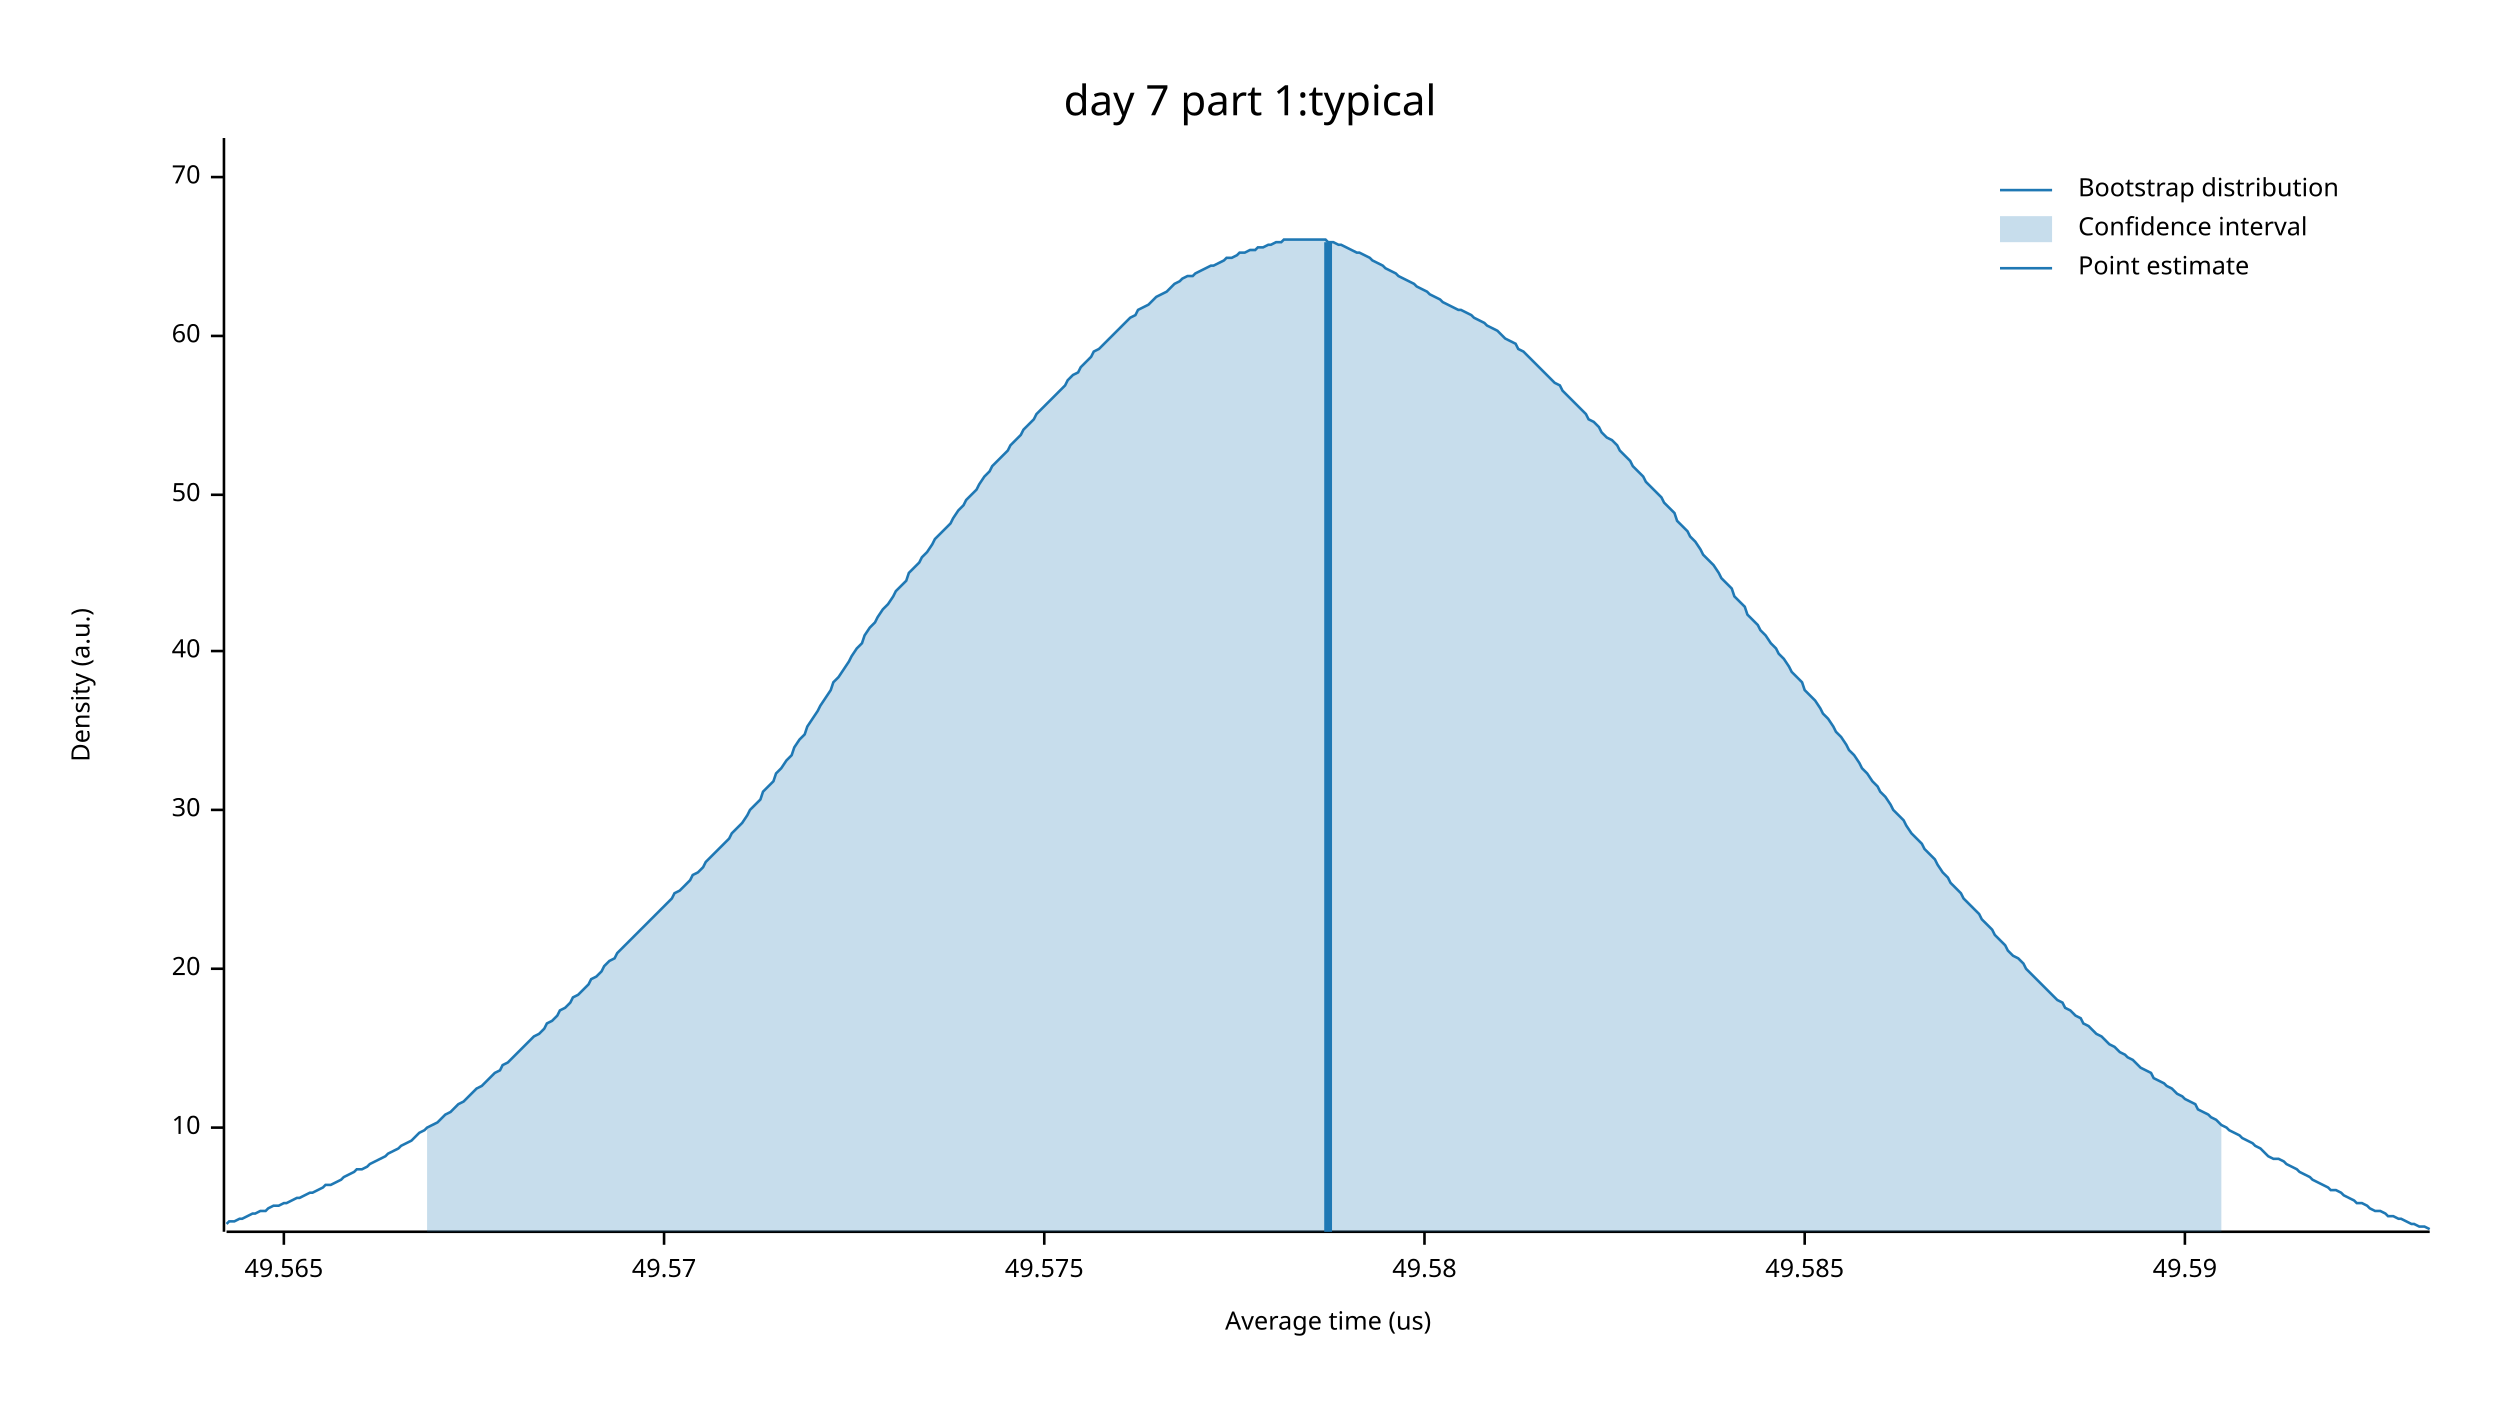
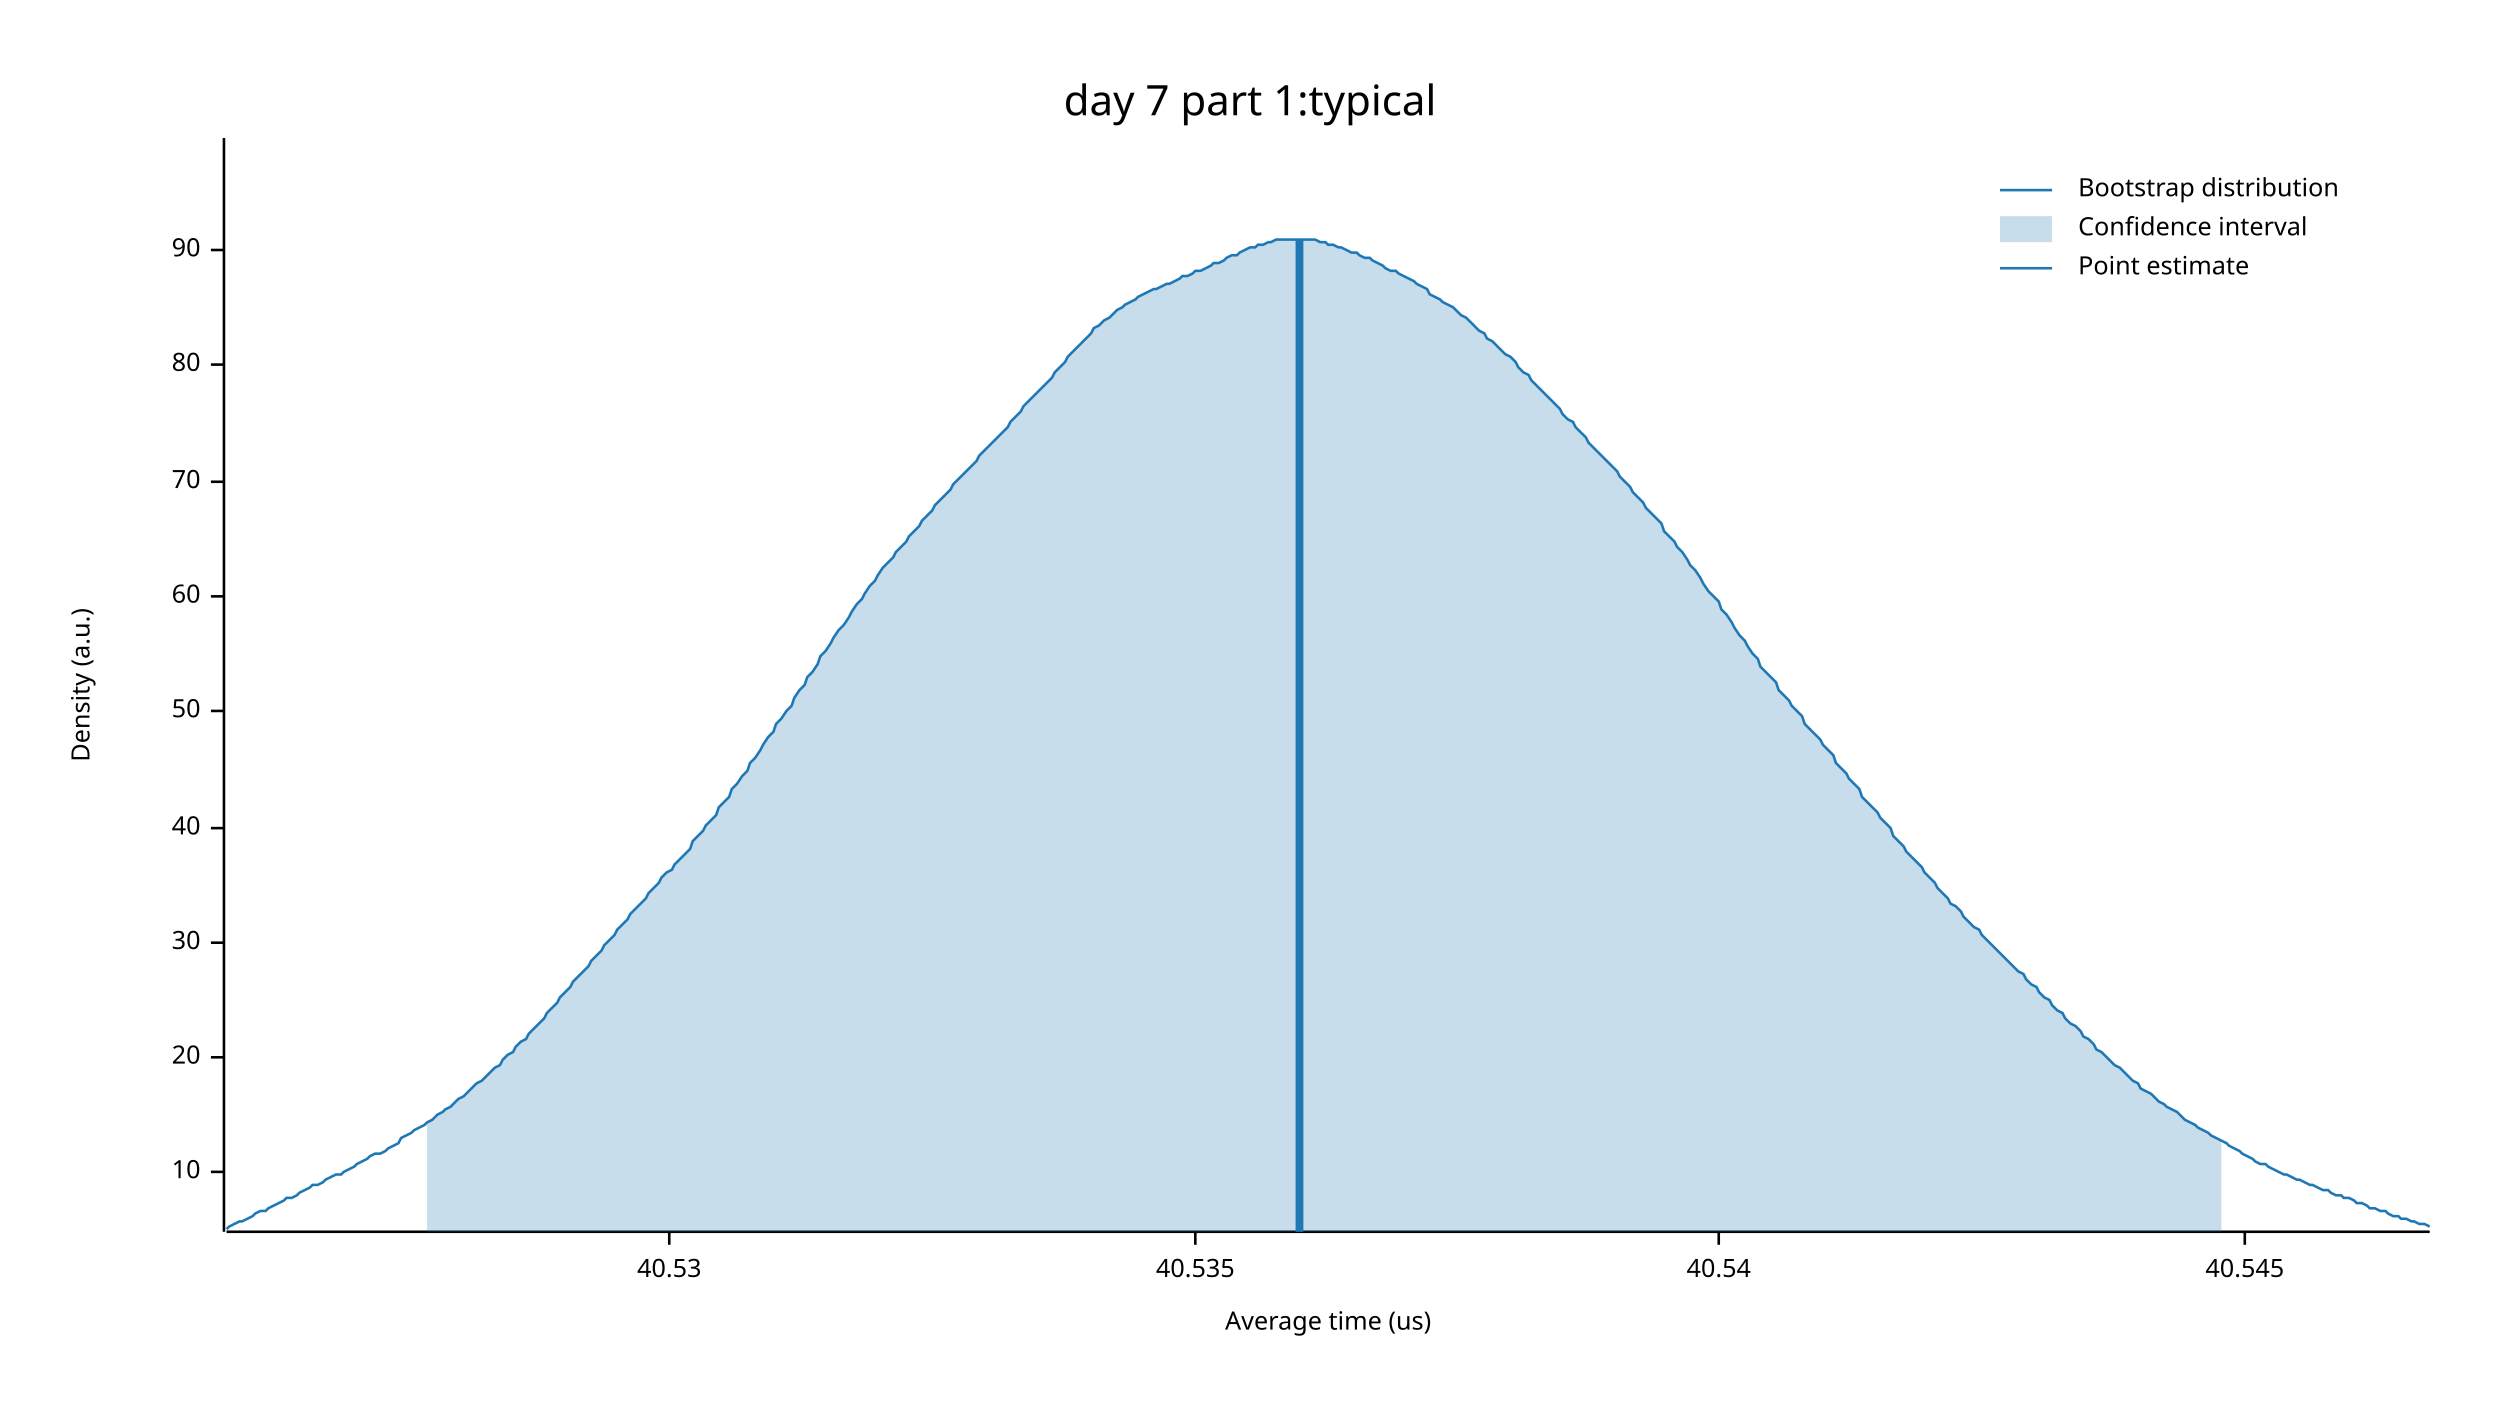
<svg xmlns="http://www.w3.org/2000/svg" width="960" height="540" viewBox="0 0 960 540">
  <text x="480" y="32" dy="0.76em" text-anchor="middle" font-family="sans-serif" font-size="16.129" opacity="1" fill="#000000">
day 7 part 1:typical
</text>
  <text x="27" y="263" dy="0.76em" text-anchor="middle" font-family="sans-serif" font-size="9.677" opacity="1" fill="#000000" transform="rotate(270, 27, 263)">
Density (a.u.)
</text>
  <text x="510" y="513" dy="-0.5ex" text-anchor="middle" font-family="sans-serif" font-size="9.677" opacity="1" fill="#000000">
Average time (us)
</text>
  <polyline fill="none" opacity="1" stroke="#000000" stroke-width="1" points="86,53 86,473 " />
-   <text x="77" y="433" dy="0.5ex" text-anchor="end" font-family="sans-serif" font-size="9.677" opacity="1" fill="#000000">
+   <text x="77" y="450" dy="0.5ex" text-anchor="end" font-family="sans-serif" font-size="9.677" opacity="1" fill="#000000">
10
</text>
-   <polyline fill="none" opacity="1" stroke="#000000" stroke-width="1" points="81,433 86,433 " />
-   <text x="77" y="372" dy="0.5ex" text-anchor="end" font-family="sans-serif" font-size="9.677" opacity="1" fill="#000000">
+   <polyline fill="none" opacity="1" stroke="#000000" stroke-width="1" points="81,450 86,450 " />
+   <text x="77" y="406" dy="0.5ex" text-anchor="end" font-family="sans-serif" font-size="9.677" opacity="1" fill="#000000">
20
</text>
-   <polyline fill="none" opacity="1" stroke="#000000" stroke-width="1" points="81,372 86,372 " />
-   <text x="77" y="311" dy="0.5ex" text-anchor="end" font-family="sans-serif" font-size="9.677" opacity="1" fill="#000000">
+   <polyline fill="none" opacity="1" stroke="#000000" stroke-width="1" points="81,406 86,406 " />
+   <text x="77" y="362" dy="0.5ex" text-anchor="end" font-family="sans-serif" font-size="9.677" opacity="1" fill="#000000">
30
</text>
-   <polyline fill="none" opacity="1" stroke="#000000" stroke-width="1" points="81,311 86,311 " />
-   <text x="77" y="250" dy="0.5ex" text-anchor="end" font-family="sans-serif" font-size="9.677" opacity="1" fill="#000000">
+   <polyline fill="none" opacity="1" stroke="#000000" stroke-width="1" points="81,362 86,362 " />
+   <text x="77" y="318" dy="0.5ex" text-anchor="end" font-family="sans-serif" font-size="9.677" opacity="1" fill="#000000">
40
</text>
-   <polyline fill="none" opacity="1" stroke="#000000" stroke-width="1" points="81,250 86,250 " />
-   <text x="77" y="190" dy="0.5ex" text-anchor="end" font-family="sans-serif" font-size="9.677" opacity="1" fill="#000000">
+   <polyline fill="none" opacity="1" stroke="#000000" stroke-width="1" points="81,318 86,318 " />
+   <text x="77" y="273" dy="0.5ex" text-anchor="end" font-family="sans-serif" font-size="9.677" opacity="1" fill="#000000">
50
</text>
-   <polyline fill="none" opacity="1" stroke="#000000" stroke-width="1" points="81,190 86,190 " />
-   <text x="77" y="129" dy="0.5ex" text-anchor="end" font-family="sans-serif" font-size="9.677" opacity="1" fill="#000000">
+   <polyline fill="none" opacity="1" stroke="#000000" stroke-width="1" points="81,273 86,273 " />
+   <text x="77" y="229" dy="0.5ex" text-anchor="end" font-family="sans-serif" font-size="9.677" opacity="1" fill="#000000">
60
</text>
-   <polyline fill="none" opacity="1" stroke="#000000" stroke-width="1" points="81,129 86,129 " />
-   <text x="77" y="68" dy="0.5ex" text-anchor="end" font-family="sans-serif" font-size="9.677" opacity="1" fill="#000000">
+   <polyline fill="none" opacity="1" stroke="#000000" stroke-width="1" points="81,229 86,229 " />
+   <text x="77" y="185" dy="0.5ex" text-anchor="end" font-family="sans-serif" font-size="9.677" opacity="1" fill="#000000">
70
</text>
-   <polyline fill="none" opacity="1" stroke="#000000" stroke-width="1" points="81,68 86,68 " />
+   <polyline fill="none" opacity="1" stroke="#000000" stroke-width="1" points="81,185 86,185 " />
+   <text x="77" y="140" dy="0.5ex" text-anchor="end" font-family="sans-serif" font-size="9.677" opacity="1" fill="#000000">
+ 80
+ </text>
+   <polyline fill="none" opacity="1" stroke="#000000" stroke-width="1" points="81,140 86,140 " />
+   <text x="77" y="96" dy="0.5ex" text-anchor="end" font-family="sans-serif" font-size="9.677" opacity="1" fill="#000000">
+ 90
+ </text>
+   <polyline fill="none" opacity="1" stroke="#000000" stroke-width="1" points="81,96 86,96 " />
  <polyline fill="none" opacity="1" stroke="#000000" stroke-width="1" points="87,473 933,473 " />
-   <text x="109" y="483" dy="0.76em" text-anchor="middle" font-family="sans-serif" font-size="9.677" opacity="1" fill="#000000">
- 49.565
+   <text x="257" y="483" dy="0.76em" text-anchor="middle" font-family="sans-serif" font-size="9.677" opacity="1" fill="#000000">
+ 40.53
</text>
-   <polyline fill="none" opacity="1" stroke="#000000" stroke-width="1" points="109,473 109,478 " />
-   <text x="255" y="483" dy="0.76em" text-anchor="middle" font-family="sans-serif" font-size="9.677" opacity="1" fill="#000000">
- 49.57
+   <polyline fill="none" opacity="1" stroke="#000000" stroke-width="1" points="257,473 257,478 " />
+   <text x="459" y="483" dy="0.76em" text-anchor="middle" font-family="sans-serif" font-size="9.677" opacity="1" fill="#000000">
+ 40.535
</text>
-   <polyline fill="none" opacity="1" stroke="#000000" stroke-width="1" points="255,473 255,478 " />
-   <text x="401" y="483" dy="0.76em" text-anchor="middle" font-family="sans-serif" font-size="9.677" opacity="1" fill="#000000">
- 49.575
+   <polyline fill="none" opacity="1" stroke="#000000" stroke-width="1" points="459,473 459,478 " />
+   <text x="660" y="483" dy="0.76em" text-anchor="middle" font-family="sans-serif" font-size="9.677" opacity="1" fill="#000000">
+ 40.54
</text>
-   <polyline fill="none" opacity="1" stroke="#000000" stroke-width="1" points="401,473 401,478 " />
-   <text x="547" y="483" dy="0.76em" text-anchor="middle" font-family="sans-serif" font-size="9.677" opacity="1" fill="#000000">
- 49.58
+   <polyline fill="none" opacity="1" stroke="#000000" stroke-width="1" points="660,473 660,478 " />
+   <text x="862" y="483" dy="0.76em" text-anchor="middle" font-family="sans-serif" font-size="9.677" opacity="1" fill="#000000">
+ 40.545
</text>
-   <polyline fill="none" opacity="1" stroke="#000000" stroke-width="1" points="547,473 547,478 " />
-   <text x="693" y="483" dy="0.76em" text-anchor="middle" font-family="sans-serif" font-size="9.677" opacity="1" fill="#000000">
- 49.585
- </text>
-   <polyline fill="none" opacity="1" stroke="#000000" stroke-width="1" points="693,473 693,478 " />
-   <text x="839" y="483" dy="0.76em" text-anchor="middle" font-family="sans-serif" font-size="9.677" opacity="1" fill="#000000">
- 49.59
- </text>
-   <polyline fill="none" opacity="1" stroke="#000000" stroke-width="1" points="839,473 839,478 " />
-   <polyline fill="none" opacity="1" stroke="#1F78B4" stroke-width="1" points="87,470 88,469 90,469 92,468 93,468 95,467 97,466 98,466 100,465 102,465 103,464 105,463 107,463 109,462 110,462 112,461 114,460 115,460 117,459 119,458 120,458 122,457 124,456 125,455 127,455 129,454 131,453 132,452 134,451 136,450 137,449 139,449 141,448 142,447 144,446 146,445 148,444 149,443 151,442 153,441 154,440 156,439 158,438 159,437 161,435 163,434 164,433 166,432 168,431 170,429 171,428 173,427 175,425 176,424 178,423 180,421 181,420 183,418 185,417 187,415 188,414 190,412 192,411 193,409 195,408 197,406 198,405 200,403 202,401 203,400 205,398 207,397 209,395 210,393 212,392 214,390 215,388 217,387 219,385 220,383 222,382 224,380 226,378 227,376 229,375 231,373 232,371 234,369 236,368 237,366 239,364 241,362 242,361 244,359 246,357 248,355 249,354 251,352 253,350 254,349 256,347 258,345 259,343 261,342 263,340 265,338 266,336 268,335 270,333 271,331 273,329 275,327 276,326 278,324 280,322 281,320 283,318 285,316 287,313 288,311 290,309 292,307 293,304 295,302 297,300 298,297 300,295 302,292 304,290 305,287 307,284 309,282 310,279 312,276 314,273 315,271 317,268 319,265 320,262 322,260 324,257 326,254 327,252 329,249 331,247 332,244 334,241 336,239 337,237 339,234 341,232 343,229 344,227 346,225 348,223 349,220 351,218 353,216 354,214 356,212 358,209 359,207 361,205 363,203 365,201 366,199 368,196 370,194 371,192 373,190 375,188 376,186 378,183 380,181 381,179 383,177 385,175 387,173 388,171 390,169 392,167 393,165 395,163 397,161 398,159 400,157 402,155 404,153 405,152 407,150 409,148 410,146 412,144 414,143 415,141 417,139 419,137 420,135 422,134 424,132 426,130 427,129 429,127 431,125 432,124 434,122 436,121 437,119 439,118 441,117 443,115 444,114 446,113 448,112 449,111 451,109 453,108 454,107 456,106 458,106 459,105 461,104 463,103 465,102 466,102 468,101 470,100 471,99 473,99 475,98 476,97 478,97 480,96 482,96 483,95 485,95 487,94 488,94 490,93 492,93 493,92 495,92 497,92 498,92 500,92 502,92 504,92 505,92 507,92 509,92 510,93 512,93 514,94 515,94 517,95 519,96 521,97 522,97 524,98 526,99 527,100 529,101 531,102 532,103 534,104 536,105 537,106 539,107 541,108 543,109 544,110 546,111 548,112 549,113 551,114 553,115 554,116 556,117 558,118 560,119 561,119 563,120 565,121 566,122 568,123 570,124 571,125 573,126 575,127 576,128 578,130 580,131 582,132 583,134 585,135 587,137 588,138 590,140 592,142 593,143 595,145 597,147 599,148 600,150 602,152 604,154 605,155 607,157 609,159 610,161 612,162 614,164 615,166 617,168 619,169 621,171 622,173 624,175 626,177 627,179 629,181 631,183 632,185 634,187 636,189 638,191 639,193 641,195 643,197 644,200 646,202 648,204 649,206 651,208 653,211 654,213 656,215 658,217 660,220 661,222 663,224 665,226 666,229 668,231 670,233 671,236 673,238 675,240 676,242 678,244 680,247 682,249 683,251 685,253 687,256 688,258 690,260 692,262 693,265 695,267 697,269 699,272 700,274 702,276 704,279 705,281 707,283 709,286 710,288 712,290 714,293 715,295 717,297 719,300 721,302 722,304 724,306 726,309 727,311 729,313 731,315 732,317 734,320 736,322 738,324 739,326 741,328 743,330 744,332 746,335 748,337 749,339 751,341 753,343 754,345 756,347 758,349 760,351 761,353 763,355 765,357 766,359 768,361 770,363 771,365 773,367 775,368 777,370 778,372 780,374 782,376 783,377 785,379 787,381 788,382 790,384 792,385 793,387 795,388 797,390 799,391 800,393 802,394 804,396 805,397 807,398 809,400 810,401 812,402 814,404 816,405 817,406 819,407 821,409 822,410 824,411 826,412 827,414 829,415 831,416 832,417 834,418 836,420 838,421 839,422 841,423 843,424 844,426 846,427 848,428 849,429 851,430 853,432 855,433 856,434 858,435 860,436 861,437 863,438 865,439 866,440 868,441 870,443 871,444 873,445 875,445 877,446 878,447 880,448 882,449 883,450 885,451 887,452 888,453 890,454 892,455 894,456 895,457 897,457 899,458 900,459 902,460 904,461 905,462 907,462 909,463 910,464 912,465 914,465 916,466 917,467 919,467 921,468 922,468 924,469 926,470 927,470 929,471 931,471 933,472 " />
-   <polygon opacity="0.25" fill="#1F78B4" points="164,433 166,432 168,431 170,429 171,428 173,427 175,425 176,424 178,423 180,421 181,420 183,418 185,417 187,415 188,414 190,412 192,411 193,409 195,408 197,406 198,405 200,403 202,401 203,400 205,398 207,397 209,395 210,393 212,392 214,390 215,388 217,387 219,385 220,383 222,382 224,380 226,378 227,376 229,375 231,373 232,371 234,369 236,368 237,366 239,364 241,362 242,361 244,359 246,357 248,355 249,354 251,352 253,350 254,349 256,347 258,345 259,343 261,342 263,340 265,338 266,336 268,335 270,333 271,331 273,329 275,327 276,326 278,324 280,322 281,320 283,318 285,316 287,313 288,311 290,309 292,307 293,304 295,302 297,300 298,297 300,295 302,292 304,290 305,287 307,284 309,282 310,279 312,276 314,273 315,271 317,268 319,265 320,262 322,260 324,257 326,254 327,252 329,249 331,247 332,244 334,241 336,239 337,237 339,234 341,232 343,229 344,227 346,225 348,223 349,220 351,218 353,216 354,214 356,212 358,209 359,207 361,205 363,203 365,201 366,199 368,196 370,194 371,192 373,190 375,188 376,186 378,183 380,181 381,179 383,177 385,175 387,173 388,171 390,169 392,167 393,165 395,163 397,161 398,159 400,157 402,155 404,153 405,152 407,150 409,148 410,146 412,144 414,143 415,141 417,139 419,137 420,135 422,134 424,132 426,130 427,129 429,127 431,125 432,124 434,122 436,121 437,119 439,118 441,117 443,115 444,114 446,113 448,112 449,111 451,109 453,108 454,107 456,106 458,106 459,105 461,104 463,103 465,102 466,102 468,101 470,100 471,99 473,99 475,98 476,97 478,97 480,96 482,96 483,95 485,95 487,94 488,94 490,93 492,93 493,92 495,92 497,92 498,92 500,92 502,92 504,92 505,92 507,92 509,92 510,93 512,93 514,94 515,94 517,95 519,96 521,97 522,97 524,98 526,99 527,100 529,101 531,102 532,103 534,104 536,105 537,106 539,107 541,108 543,109 544,110 546,111 548,112 549,113 551,114 553,115 554,116 556,117 558,118 560,119 561,119 563,120 565,121 566,122 568,123 570,124 571,125 573,126 575,127 576,128 578,130 580,131 582,132 583,134 585,135 587,137 588,138 590,140 592,142 593,143 595,145 597,147 599,148 600,150 602,152 604,154 605,155 607,157 609,159 610,161 612,162 614,164 615,166 617,168 619,169 621,171 622,173 624,175 626,177 627,179 629,181 631,183 632,185 634,187 636,189 638,191 639,193 641,195 643,197 644,200 646,202 648,204 649,206 651,208 653,211 654,213 656,215 658,217 660,220 661,222 663,224 665,226 666,229 668,231 670,233 671,236 673,238 675,240 676,242 678,244 680,247 682,249 683,251 685,253 687,256 688,258 690,260 692,262 693,265 695,267 697,269 699,272 700,274 702,276 704,279 705,281 707,283 709,286 710,288 712,290 714,293 715,295 717,297 719,300 721,302 722,304 724,306 726,309 727,311 729,313 731,315 732,317 734,320 736,322 738,324 739,326 741,328 743,330 744,332 746,335 748,337 749,339 751,341 753,343 754,345 756,347 758,349 760,351 761,353 763,355 765,357 766,359 768,361 770,363 771,365 773,367 775,368 777,370 778,372 780,374 782,376 783,377 785,379 787,381 788,382 790,384 792,385 793,387 795,388 797,390 799,391 800,393 802,394 804,396 805,397 807,398 809,400 810,401 812,402 814,404 816,405 817,406 819,407 821,409 822,410 824,411 826,412 827,414 829,415 831,416 832,417 834,418 836,420 838,421 839,422 841,423 843,424 844,426 846,427 848,428 849,429 851,430 853,432 853,473 164,473 " />
-   <polyline fill="none" opacity="1" stroke="#1F78B4" stroke-width="3" points="510,473 510,93 " />
+   <polyline fill="none" opacity="1" stroke="#000000" stroke-width="1" points="862,473 862,478 " />
+   <polyline fill="none" opacity="1" stroke="#1F78B4" stroke-width="1" points="87,472 88,471 90,470 92,469 93,469 95,468 97,467 98,466 100,465 102,465 103,464 105,463 107,462 109,461 110,460 112,460 114,459 115,458 117,457 119,456 120,455 122,455 124,454 125,453 127,452 129,451 131,451 132,450 134,449 136,448 137,447 139,446 141,445 142,444 144,443 146,443 148,442 149,441 151,440 153,439 154,437 156,436 158,435 159,434 161,433 163,432 164,431 166,430 168,428 170,427 171,426 173,425 175,423 176,422 178,421 180,419 181,418 183,416 185,415 187,413 188,412 190,410 192,409 193,407 195,405 197,404 198,402 200,400 202,399 203,397 205,395 207,393 209,391 210,389 212,387 214,385 215,383 217,381 219,379 220,377 222,375 224,373 226,371 227,369 229,367 231,365 232,363 234,361 236,359 237,357 239,355 241,353 242,351 244,349 246,347 248,345 249,343 251,341 253,339 254,337 256,335 258,334 259,332 261,330 263,328 265,326 266,323 268,321 270,319 271,317 273,315 275,313 276,310 278,308 280,306 281,303 283,301 285,298 287,296 288,293 290,291 292,288 293,286 295,283 297,281 298,278 300,276 302,273 304,271 305,268 307,265 309,263 310,260 312,258 314,255 315,252 317,250 319,247 320,245 322,242 324,240 326,237 327,235 329,232 331,230 332,228 334,225 336,223 337,221 339,218 341,216 343,214 344,212 346,210 348,208 349,206 351,204 353,202 354,200 356,198 358,196 359,194 361,192 363,190 365,188 366,186 368,184 370,182 371,181 373,179 375,177 376,175 378,173 380,171 381,170 383,168 385,166 387,164 388,162 390,160 392,158 393,156 395,154 397,152 398,151 400,149 402,147 404,145 405,143 407,141 409,139 410,137 412,135 414,133 415,132 417,130 419,128 420,126 422,125 424,123 426,122 427,121 429,119 431,118 432,117 434,116 436,115 437,114 439,113 441,112 443,111 444,111 446,110 448,109 449,109 451,108 453,107 454,106 456,106 458,105 459,104 461,104 463,103 465,102 466,101 468,101 470,100 471,99 473,98 475,98 476,97 478,96 480,95 482,95 483,94 485,94 487,93 488,93 490,92 492,92 493,92 495,92 497,92 498,92 500,92 502,92 504,92 505,92 507,93 509,93 510,94 512,94 514,95 515,95 517,96 519,97 521,97 522,98 524,99 526,99 527,100 529,101 531,102 532,103 534,104 536,104 537,105 539,106 541,107 543,108 544,109 546,110 548,111 549,113 551,114 553,115 554,116 556,117 558,118 560,120 561,121 563,122 565,124 566,125 568,127 570,128 571,130 573,131 575,133 576,134 578,136 580,137 582,139 583,141 585,143 587,144 588,146 590,148 592,150 593,151 595,153 597,155 599,157 600,159 602,161 604,162 605,164 607,166 609,168 610,170 612,172 614,174 615,175 617,177 619,179 621,181 622,183 624,185 626,187 627,189 629,191 631,193 632,195 634,197 636,199 638,201 639,204 641,206 643,208 644,210 646,212 648,215 649,217 651,219 653,222 654,224 656,227 658,229 660,231 661,234 663,236 665,239 666,241 668,244 670,246 671,248 673,251 675,253 676,256 678,258 680,260 682,262 683,265 685,267 687,269 688,271 690,273 692,275 693,278 695,280 697,282 699,284 700,286 702,288 704,290 705,293 707,295 709,297 710,299 712,301 714,303 715,306 717,308 719,310 721,312 722,314 724,316 726,318 727,321 729,323 731,325 732,327 734,329 736,331 738,333 739,335 741,337 743,339 744,341 746,343 748,345 749,347 751,348 753,350 754,352 756,354 758,356 760,357 761,359 763,361 765,363 766,364 768,366 770,368 771,369 773,371 775,373 777,374 778,376 780,378 782,379 783,381 785,383 787,384 788,386 790,388 792,389 793,391 795,393 797,394 799,396 800,398 802,399 804,401 805,403 807,404 809,406 810,407 812,409 814,410 816,412 817,413 819,415 821,416 822,418 824,419 826,420 827,421 829,423 831,424 832,425 834,426 836,427 838,429 839,430 841,431 843,432 844,433 846,434 848,435 849,436 851,437 853,438 855,439 856,440 858,441 860,442 861,443 863,444 865,445 866,446 868,447 870,447 871,448 873,449 875,450 877,451 878,451 880,452 882,453 883,453 885,454 887,455 888,455 890,456 892,457 894,457 895,458 897,459 899,459 900,460 902,460 904,461 905,462 907,462 909,463 910,464 912,464 914,465 916,465 917,466 919,467 921,467 922,468 924,468 926,469 927,469 929,470 931,470 933,471 " />
+   <polygon opacity="0.25" fill="#1F78B4" points="164,431 166,430 168,428 170,427 171,426 173,425 175,423 176,422 178,421 180,419 181,418 183,416 185,415 187,413 188,412 190,410 192,409 193,407 195,405 197,404 198,402 200,400 202,399 203,397 205,395 207,393 209,391 210,389 212,387 214,385 215,383 217,381 219,379 220,377 222,375 224,373 226,371 227,369 229,367 231,365 232,363 234,361 236,359 237,357 239,355 241,353 242,351 244,349 246,347 248,345 249,343 251,341 253,339 254,337 256,335 258,334 259,332 261,330 263,328 265,326 266,323 268,321 270,319 271,317 273,315 275,313 276,310 278,308 280,306 281,303 283,301 285,298 287,296 288,293 290,291 292,288 293,286 295,283 297,281 298,278 300,276 302,273 304,271 305,268 307,265 309,263 310,260 312,258 314,255 315,252 317,250 319,247 320,245 322,242 324,240 326,237 327,235 329,232 331,230 332,228 334,225 336,223 337,221 339,218 341,216 343,214 344,212 346,210 348,208 349,206 351,204 353,202 354,200 356,198 358,196 359,194 361,192 363,190 365,188 366,186 368,184 370,182 371,181 373,179 375,177 376,175 378,173 380,171 381,170 383,168 385,166 387,164 388,162 390,160 392,158 393,156 395,154 397,152 398,151 400,149 402,147 404,145 405,143 407,141 409,139 410,137 412,135 414,133 415,132 417,130 419,128 420,126 422,125 424,123 426,122 427,121 429,119 431,118 432,117 434,116 436,115 437,114 439,113 441,112 443,111 444,111 446,110 448,109 449,109 451,108 453,107 454,106 456,106 458,105 459,104 461,104 463,103 465,102 466,101 468,101 470,100 471,99 473,98 475,98 476,97 478,96 480,95 482,95 483,94 485,94 487,93 488,93 490,92 492,92 493,92 495,92 497,92 498,92 500,92 502,92 504,92 505,92 507,93 509,93 510,94 512,94 514,95 515,95 517,96 519,97 521,97 522,98 524,99 526,99 527,100 529,101 531,102 532,103 534,104 536,104 537,105 539,106 541,107 543,108 544,109 546,110 548,111 549,113 551,114 553,115 554,116 556,117 558,118 560,120 561,121 563,122 565,124 566,125 568,127 570,128 571,130 573,131 575,133 576,134 578,136 580,137 582,139 583,141 585,143 587,144 588,146 590,148 592,150 593,151 595,153 597,155 599,157 600,159 602,161 604,162 605,164 607,166 609,168 610,170 612,172 614,174 615,175 617,177 619,179 621,181 622,183 624,185 626,187 627,189 629,191 631,193 632,195 634,197 636,199 638,201 639,204 641,206 643,208 644,210 646,212 648,215 649,217 651,219 653,222 654,224 656,227 658,229 660,231 661,234 663,236 665,239 666,241 668,244 670,246 671,248 673,251 675,253 676,256 678,258 680,260 682,262 683,265 685,267 687,269 688,271 690,273 692,275 693,278 695,280 697,282 699,284 700,286 702,288 704,290 705,293 707,295 709,297 710,299 712,301 714,303 715,306 717,308 719,310 721,312 722,314 724,316 726,318 727,321 729,323 731,325 732,327 734,329 736,331 738,333 739,335 741,337 743,339 744,341 746,343 748,345 749,347 751,348 753,350 754,352 756,354 758,356 760,357 761,359 763,361 765,363 766,364 768,366 770,368 771,369 773,371 775,373 777,374 778,376 780,378 782,379 783,381 785,383 787,384 788,386 790,388 792,389 793,391 795,393 797,394 799,396 800,398 802,399 804,401 805,403 807,404 809,406 810,407 812,409 814,410 816,412 817,413 819,415 821,416 822,418 824,419 826,420 827,421 829,423 831,424 832,425 834,426 836,427 838,429 839,430 841,431 843,432 844,433 846,434 848,435 849,436 851,437 853,438 853,473 164,473 " />
+   <polyline fill="none" opacity="1" stroke="#1F78B4" stroke-width="3" points="499,473 499,92 " />
  <text x="798" y="68" dy="0.76em" text-anchor="start" font-family="sans-serif" font-size="9.677" opacity="1" fill="#000000">
Bootstrap distribution
</text>
  <text x="798" y="83" dy="0.76em" text-anchor="start" font-family="sans-serif" font-size="9.677" opacity="1" fill="#000000">
Confidence interval
</text>
  <text x="798" y="98" dy="0.76em" text-anchor="start" font-family="sans-serif" font-size="9.677" opacity="1" fill="#000000">
Point estimate
</text>
  <polyline fill="none" opacity="1" stroke="#1F78B4" stroke-width="1" points="768,73 788,73 " />
  <rect x="768" y="83" width="20" height="10" opacity="0.25" fill="#1F78B4" stroke="none" />
  <polyline fill="none" opacity="1" stroke="#1F78B4" stroke-width="1" points="768,103 788,103 " />
</svg>
